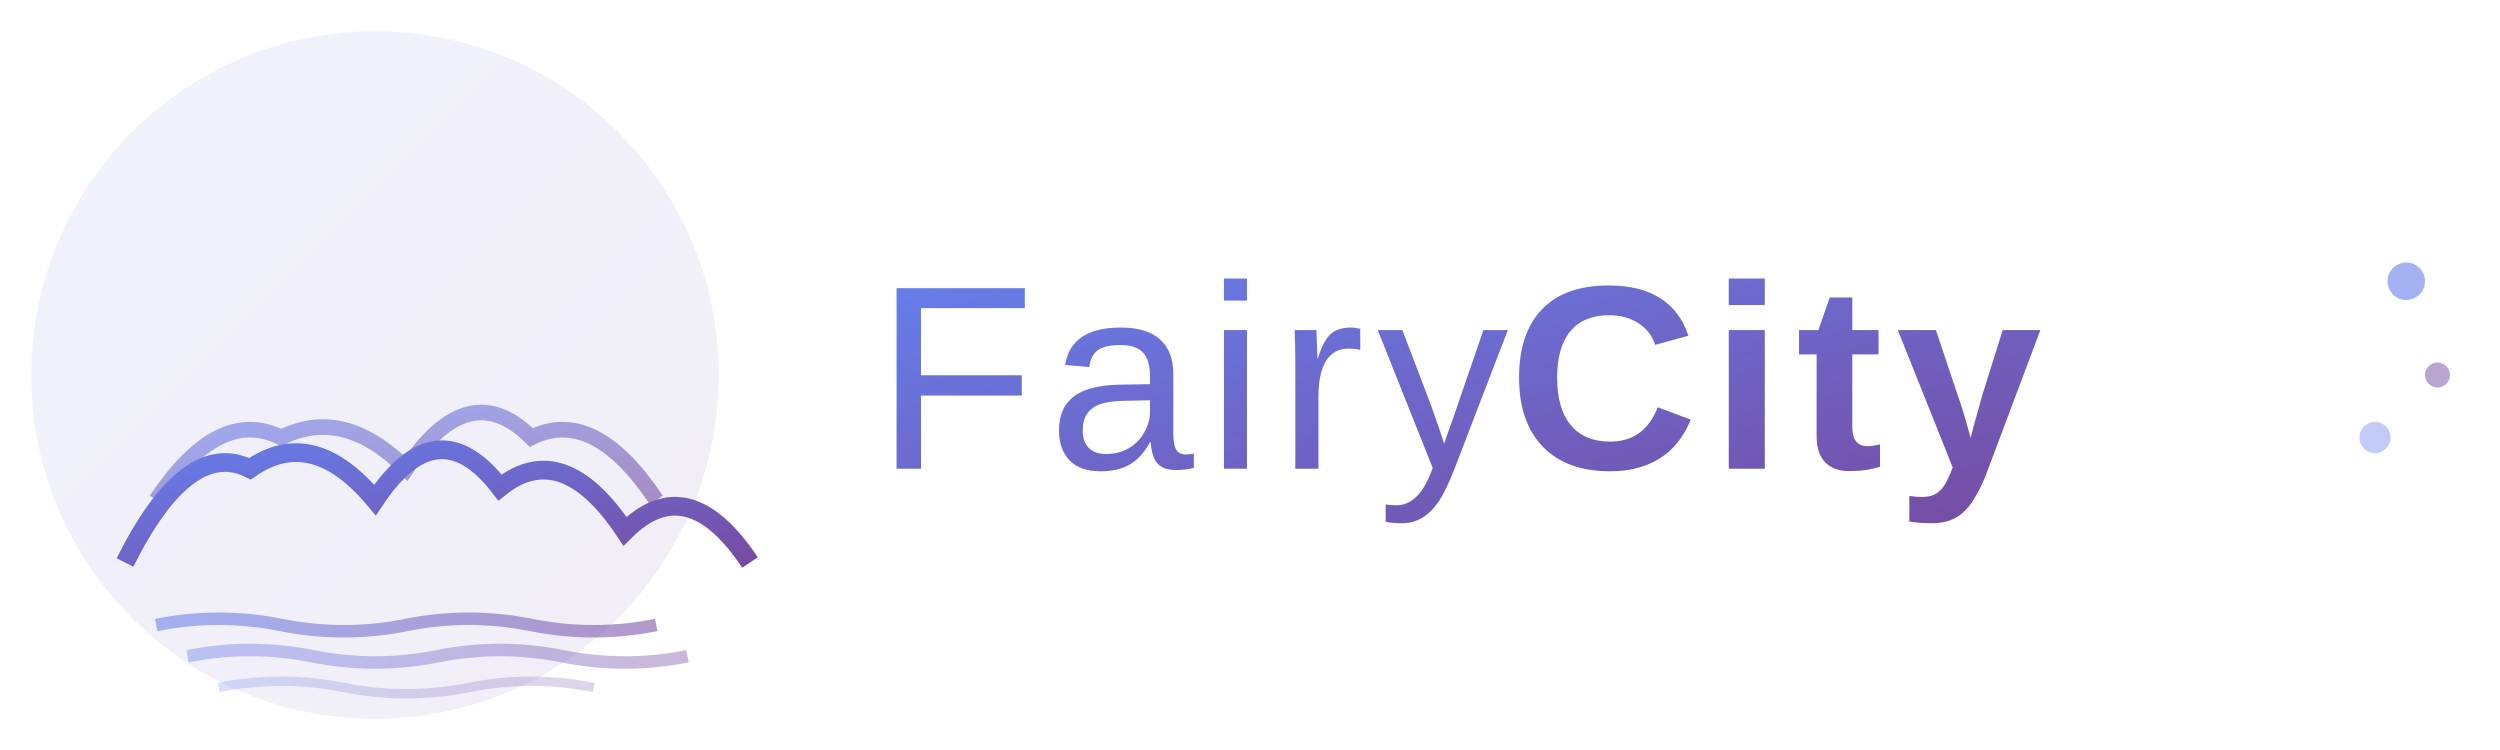
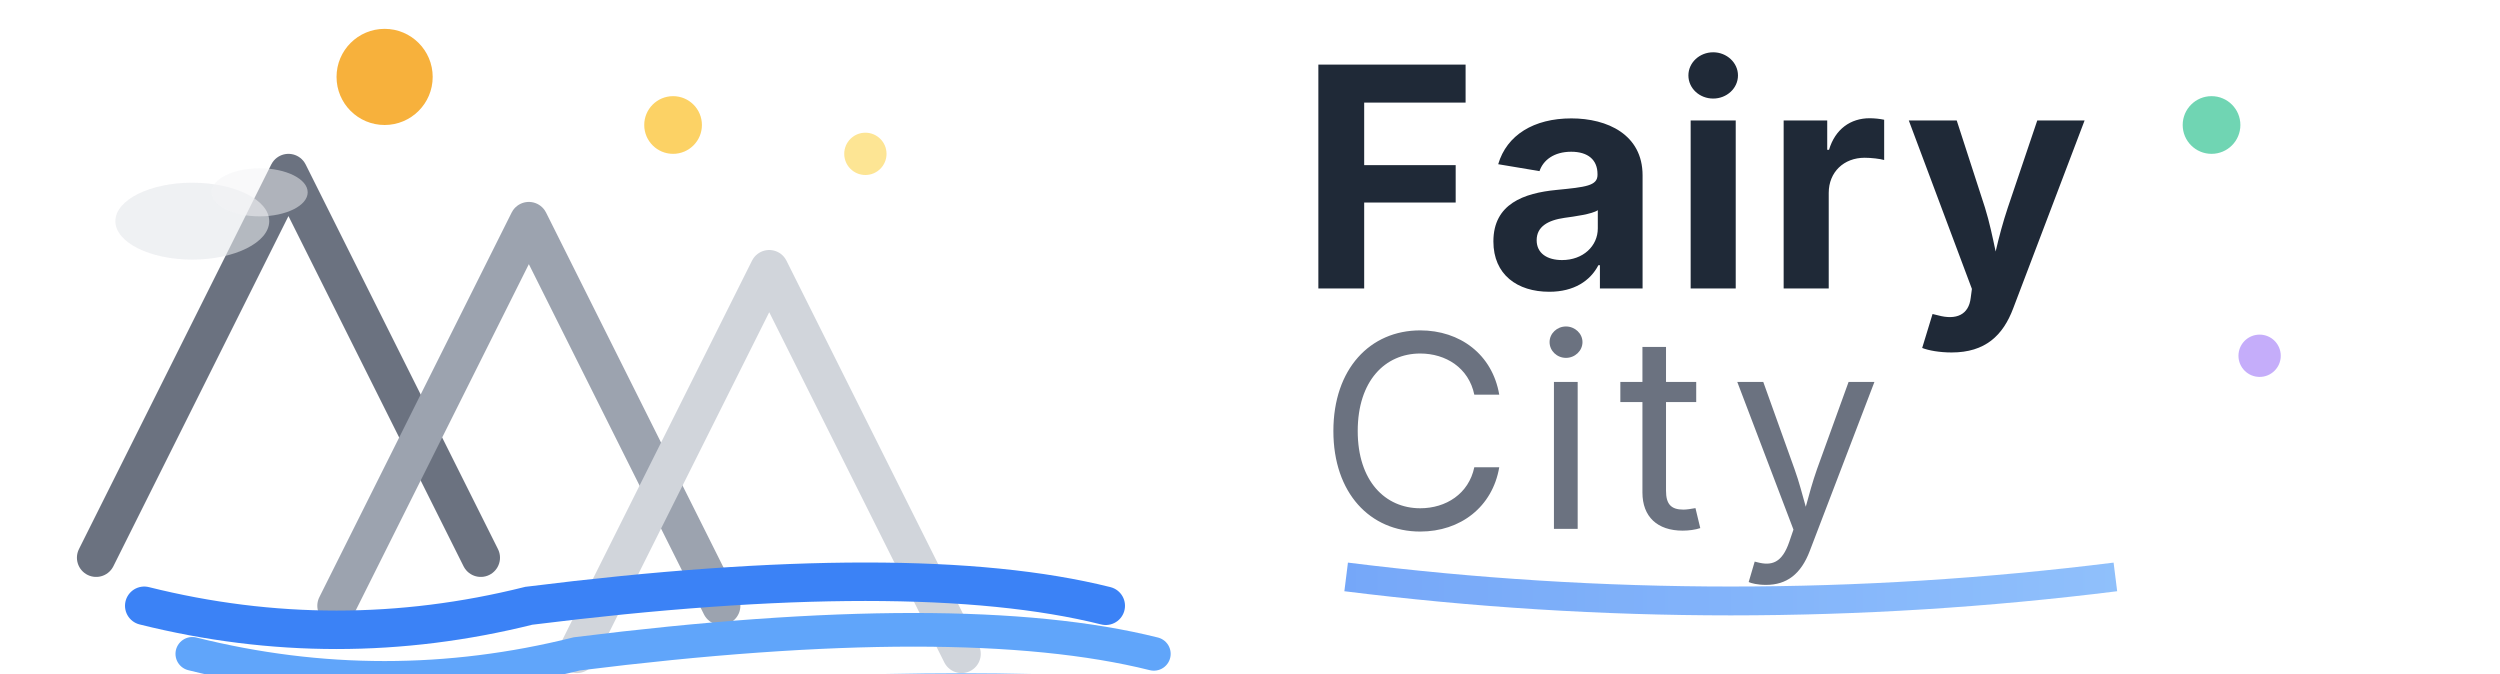
- <svg xmlns="http://www.w3.org/2000/svg" viewBox="0 0 400 120">
+ <svg xmlns="http://www.w3.org/2000/svg" width="260" height="70" viewBox="0 0 260 70">
+   <g transform="translate(5, 3)">
+     <path d="M5 55 L25 15 L45 55" stroke="#6b7280" stroke-width="4" fill="none" stroke-linecap="round" stroke-linejoin="round" />
+     <path d="M30 60 L50 20 L70 60" stroke="#9ca3af" stroke-width="4" fill="none" stroke-linecap="round" stroke-linejoin="round" />
+     <path d="M55 65 L75 25 L95 65" stroke="#d1d5db" stroke-width="4" fill="none" stroke-linecap="round" stroke-linejoin="round" />
+     <path d="M10 60 Q30 65 50 60 Q90 55 110 60" stroke="#3b82f6" stroke-width="4" fill="none" stroke-linecap="round" />
+     <path d="M15 65 Q35 70 55 65 Q95 60 115 65" stroke="#60a5fa" stroke-width="3.5" fill="none" stroke-linecap="round" />
+     <path d="M20 70 Q40 73 60 70 Q100 67 120 70" stroke="#93c5fd" stroke-width="3" fill="none" stroke-linecap="round" />
+     <circle cx="35" cy="5" r="5" fill="#f59e0b" opacity="0.8" />
+     <circle cx="65" cy="10" r="3" fill="#fbbf24" opacity="0.7" />
+     <circle cx="85" cy="13" r="2.2" fill="#fcd34d" opacity="0.6" />
+     <ellipse cx="15" cy="20" rx="8" ry="4" fill="#e5e7eb" opacity="0.6" />
+     <ellipse cx="22" cy="17" rx="5" ry="2.5" fill="#f3f4f6" opacity="0.5" />
+   </g>
+   <g transform="translate(135, 5)">
+     <text x="0" y="25" font-family="'Inter', -apple-system, BlinkMacSystemFont, 'Segoe UI', sans-serif" font-size="32" font-weight="700" letter-spacing="1" fill="#1f2937">
+       Fairy
+     </text>
+     <text x="2" y="50" font-family="'Inter', -apple-system, BlinkMacSystemFont, 'Segoe UI', sans-serif" font-size="28" font-weight="400" letter-spacing="2" fill="#6b7280">
+       City
+     </text>
+     <path d="M5 55 Q45 60 85 55" stroke="url(#blueGradient)" stroke-width="3" fill="none" opacity="0.7" />
+     <circle cx="95" cy="8" r="3" fill="#10b981" opacity="0.6" />
+     <circle cx="100" cy="32" r="2.2" fill="#8b5cf6" opacity="0.5" />
+   </g>
  <defs>
-     <linearGradient id="gradient1" x1="0%" y1="0%" x2="100%" y2="100%">
-       <stop offset="0%" style="stop-color:#667eea;stop-opacity:1" />
-       <stop offset="100%" style="stop-color:#764ba2;stop-opacity:1" />
-     </linearGradient>
-     <linearGradient id="gradient2" x1="0%" y1="0%" x2="100%" y2="0%">
-       <stop offset="0%" style="stop-color:#667eea;stop-opacity:0.8" />
-       <stop offset="100%" style="stop-color:#764ba2;stop-opacity:0.8" />
+     <linearGradient id="blueGradient" x1="0%" y1="0%" x2="100%" y2="0%">
+       <stop offset="0%" style="stop-color:#3b82f6;stop-opacity:1" />
+       <stop offset="100%" style="stop-color:#60a5fa;stop-opacity:1" />
    </linearGradient>
  </defs>
-   <circle cx="60" cy="60" r="55" fill="url(#gradient1)" opacity="0.1" />
-   <g transform="translate(10, 30)">
-     <path d="M 15 50 Q 25 35 35 40 Q 45 35 55 45 Q 65 30 75 40 Q 85 35 95 50" fill="none" stroke="url(#gradient1)" stroke-width="2.5" opacity="0.6" />
-     <path d="M 10 60 Q 20 40 30 45 Q 40 38 50 50 Q 60 35 70 48 Q 80 40 90 55 Q 100 45 110 60" fill="none" stroke="url(#gradient1)" stroke-width="3" />
-     <path d="M 15 70 Q 25 68 35 70 Q 45 72 55 70 Q 65 68 75 70 Q 85 72 95 70" fill="none" stroke="url(#gradient2)" stroke-width="2" opacity="0.7" />
-     <path d="M 20 75 Q 30 73 40 75 Q 50 77 60 75 Q 70 73 80 75 Q 90 77 100 75" fill="none" stroke="url(#gradient2)" stroke-width="2" opacity="0.5" />
-     <path d="M 25 80 Q 35 78 45 80 Q 55 82 65 80 Q 75 78 85 80" fill="none" stroke="url(#gradient2)" stroke-width="1.5" opacity="0.3" />
-   </g>
-   <text x="140" y="75" font-family="'Segoe UI', Arial, sans-serif" font-size="42" font-weight="300" fill="url(#gradient1)" letter-spacing="2">
-     Fairy<tspan font-weight="600">City</tspan>
-   </text>
-   <circle cx="385" cy="45" r="3" fill="#667eea" opacity="0.6" />
-   <circle cx="390" cy="60" r="2" fill="#764ba2" opacity="0.5" />
-   <circle cx="380" cy="70" r="2.5" fill="#667eea" opacity="0.4" />
</svg>
